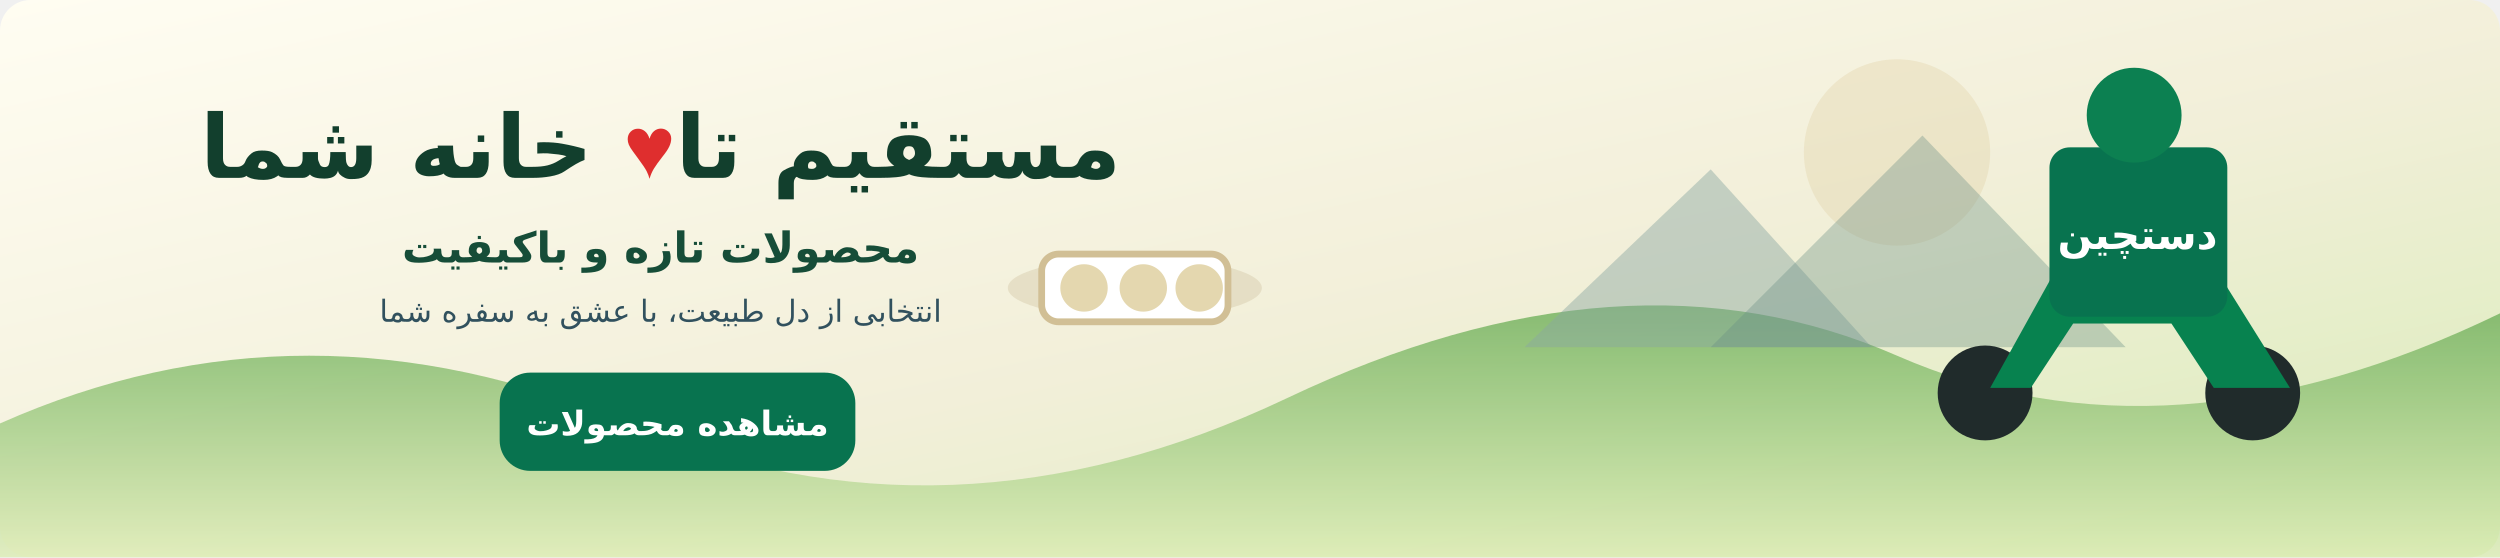
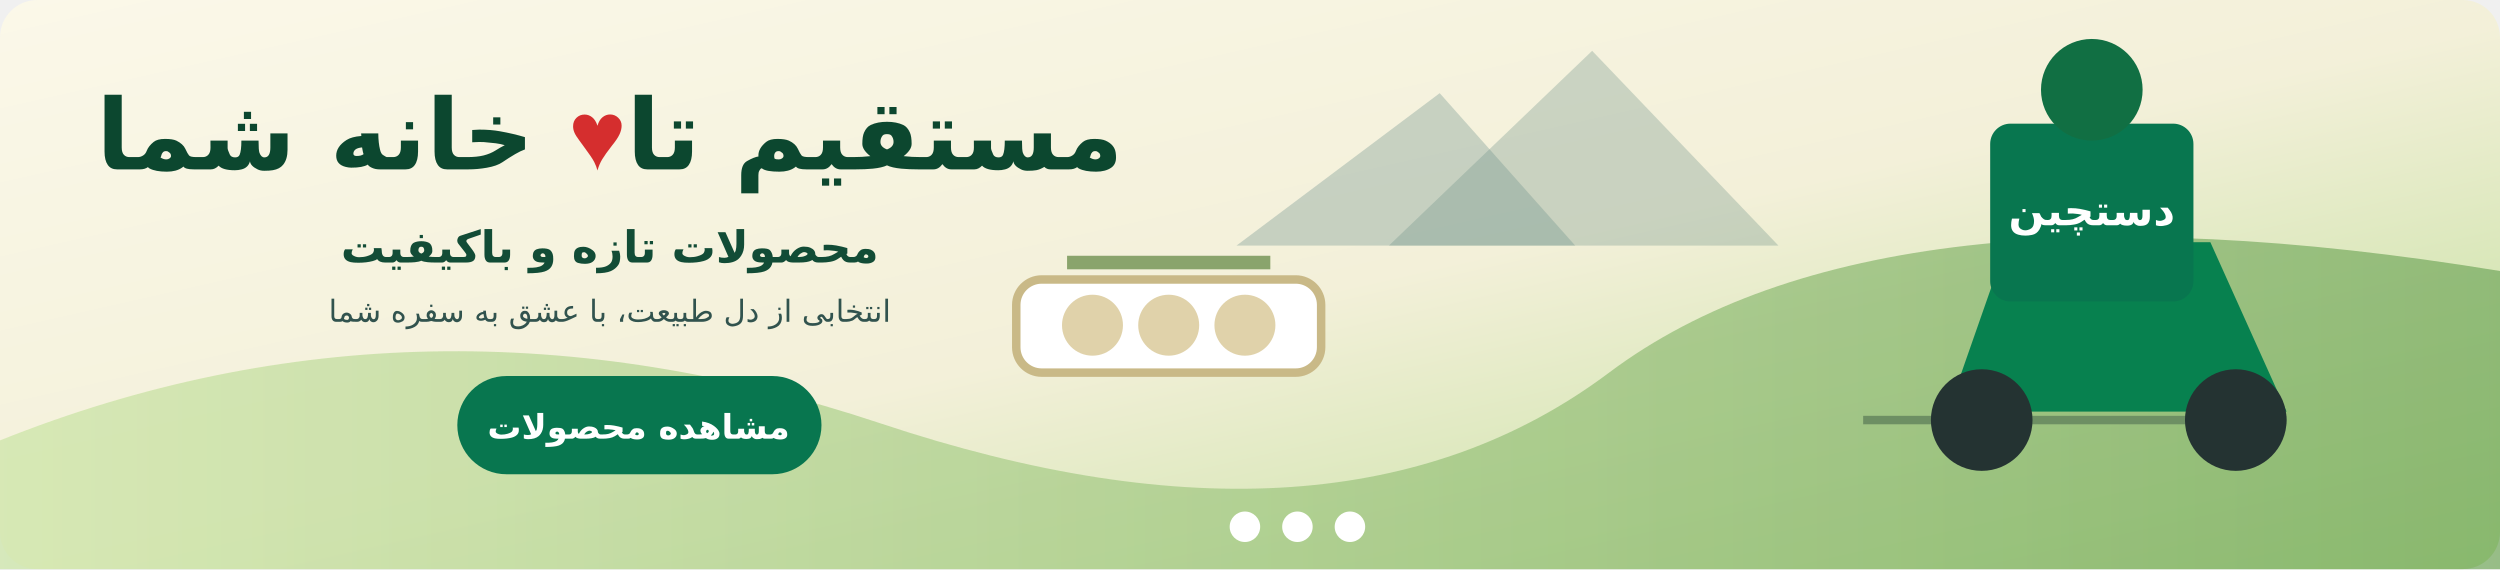
- <svg xmlns="http://www.w3.org/2000/svg" viewBox="0 0 1476 329">
+ <svg xmlns="http://www.w3.org/2000/svg" viewBox="0 0 1476 336">
  <defs>
-     <linearGradient id="g" x2="1" y2="1">
-       <stop stop-color="#fffdf2" />
-       <stop offset=".55" stop-color="#f2efd9" />
-       <stop offset="1" stop-color="#d8ecb8" />
+     <linearGradient id="bg" x2="1" y2="1">
+       <stop stop-color="#fbf8e9" />
+       <stop offset=".52" stop-color="#f3f0d9" />
+       <stop offset="1" stop-color="#b9dc92" />
    </linearGradient>
-     <linearGradient id="r" x2="0" y2="1">
-       <stop stop-color="#6cae58" />
-       <stop offset="1" stop-color="#dcecb4" />
+     <linearGradient id="hill" x2="1">
+       <stop stop-color="#cce5a6" />
+       <stop offset="1" stop-color="#75a95e" />
    </linearGradient>
  </defs>
-   <rect width="1476" height="329" rx="18" fill="url(#g)" />
-   <path d="M0 250 Q180 170 370 250T760 235T1120 210T1476 185V329H0Z" fill="url(#r)" opacity=".8" />
-   <circle cx="1120" cy="90" r="55" fill="#d8c28e" opacity=".25" />
-   <path d="M900 205L1010 100l95 105z" fill="#8aa7a1" opacity=".45" />
-   <path d="M1010 205l125-125 120 125z" fill="#668d83" opacity=".35" />
+   <rect width="1476" height="336" rx="22" fill="url(#bg)" />
+   <path d="M0 260 Q250 160 520 250T950 220T1476 160V336H0Z" fill="url(#hill)" opacity=".72" />
+   <path d="M730 145l120-90 80 90z" fill="#8fa9a0" opacity=".45" />
+   <path d="M820 145l120-115 110 115z" fill="#6d9188" opacity=".32" />
  <g font-family="Vazirmatn,Arial" direction="rtl" text-anchor="middle">
-     <text x="390" y="105" fill="#123f2d" font-size="52" font-weight="900">مستقیم تا<tspan fill="#df2e2e">♥</tspan> خانه شما</text>
-     <text x="390" y="155" fill="#164d38" font-size="25" font-weight="800">محصولات تازه و باکیفیت</text>
-     <text x="390" y="190" fill="#31515e" font-size="18">انتخابی از دل طبیعت، با عشق به سفره شما</text>
-     <rect x="295" y="220" width="210" height="58" rx="18" fill="#08734f" />
-     <text x="400" y="257" fill="#fff" font-size="20" font-weight="800">مشاهده محصولات</text>
+     <text x="360" y="100" fill="#0c472f" font-size="58" font-weight="900">مستقیم تا<tspan fill="#d52e2e">♥</tspan> خانه شما</text>
+     <text x="360" y="155" fill="#124c36" font-size="26" font-weight="800">محصولات تازه و باکیفیت</text>
+     <text x="360" y="190" fill="#31534e" font-size="18">انتخابی از دل طبیعت، با عشق به سفره شما</text>
+     <rect x="270" y="222" width="215" height="58" rx="29" fill="#08764f" />
+     <text x="377" y="259" fill="white" font-size="20" font-weight="800">مشاهده محصولات</text>
  </g>
-   <g transform="translate(1080 42)">
-     <circle cx="92" cy="190" r="28" fill="#202b2b" />
-     <circle cx="250" cy="190" r="28" fill="#202b2b" />
-     <path d="M95 187l40-72h92l45 72h-45l-25-38h-58l-25 38z" fill="#07824f" />
-     <rect x="130" y="45" width="105" height="100" rx="12" fill="#08734f" />
-     <text x="182" y="105" fill="#fff" font-family="Vazirmatn,Arial" font-size="24" font-weight="900" text-anchor="middle">دستچین</text>
-     <circle cx="180" cy="26" r="28" fill="#0c8051" />
+   <g transform="translate(1100 28)">
+     <path d="M0 220h250" stroke="#6d8f63" stroke-width="5" />
+     <path d="M50 215l35-100h120l45 100" fill="#07814f" />
+     <rect x="75" y="45" width="120" height="105" rx="12" fill="#08764f" />
+     <text x="135" y="105" fill="white" font-family="Vazirmatn" font-size="25" font-weight="900" text-anchor="middle">دستچین</text>
+     <circle cx="70" cy="220" r="30" fill="#243332" />
+     <circle cx="220" cy="220" r="30" fill="#243332" />
+     <circle cx="135" cy="25" r="30" fill="#116f43" />
  </g>
-   <g transform="translate(670 170)">
-     <ellipse cx="0" cy="0" rx="75" ry="18" fill="#cbbd9a" opacity=".35" />
-     <rect x="-55" y="-20" width="110" height="40" rx="10" fill="#fff" stroke="#d1bf95" stroke-width="4" />
-     <circle cx="-30" cy="0" r="14" fill="#e4d7af" />
-     <circle cx="5" cy="0" r="14" fill="#e4d7af" />
-     <circle cx="38" cy="0" r="14" fill="#e4d7af" />
+   <g transform="translate(690 190)">
+     <rect x="-90" y="-25" width="180" height="55" rx="15" fill="#fff" stroke="#c9b987" stroke-width="5" />
+     <circle cx="-45" cy="2" r="18" fill="#e0d2aa" />
+     <circle cx="0" cy="2" r="18" fill="#e0d2aa" />
+     <circle cx="45" cy="2" r="18" fill="#e0d2aa" />
+     <path d="M-60-35h120" stroke="#8aa46c" stroke-width="8" />
+   </g>
+   <g fill="#fff">
+     <circle cx="735" cy="311" r="9" />
+     <circle cx="766" cy="311" r="9" />
+     <circle cx="797" cy="311" r="9" />
  </g>
</svg>
